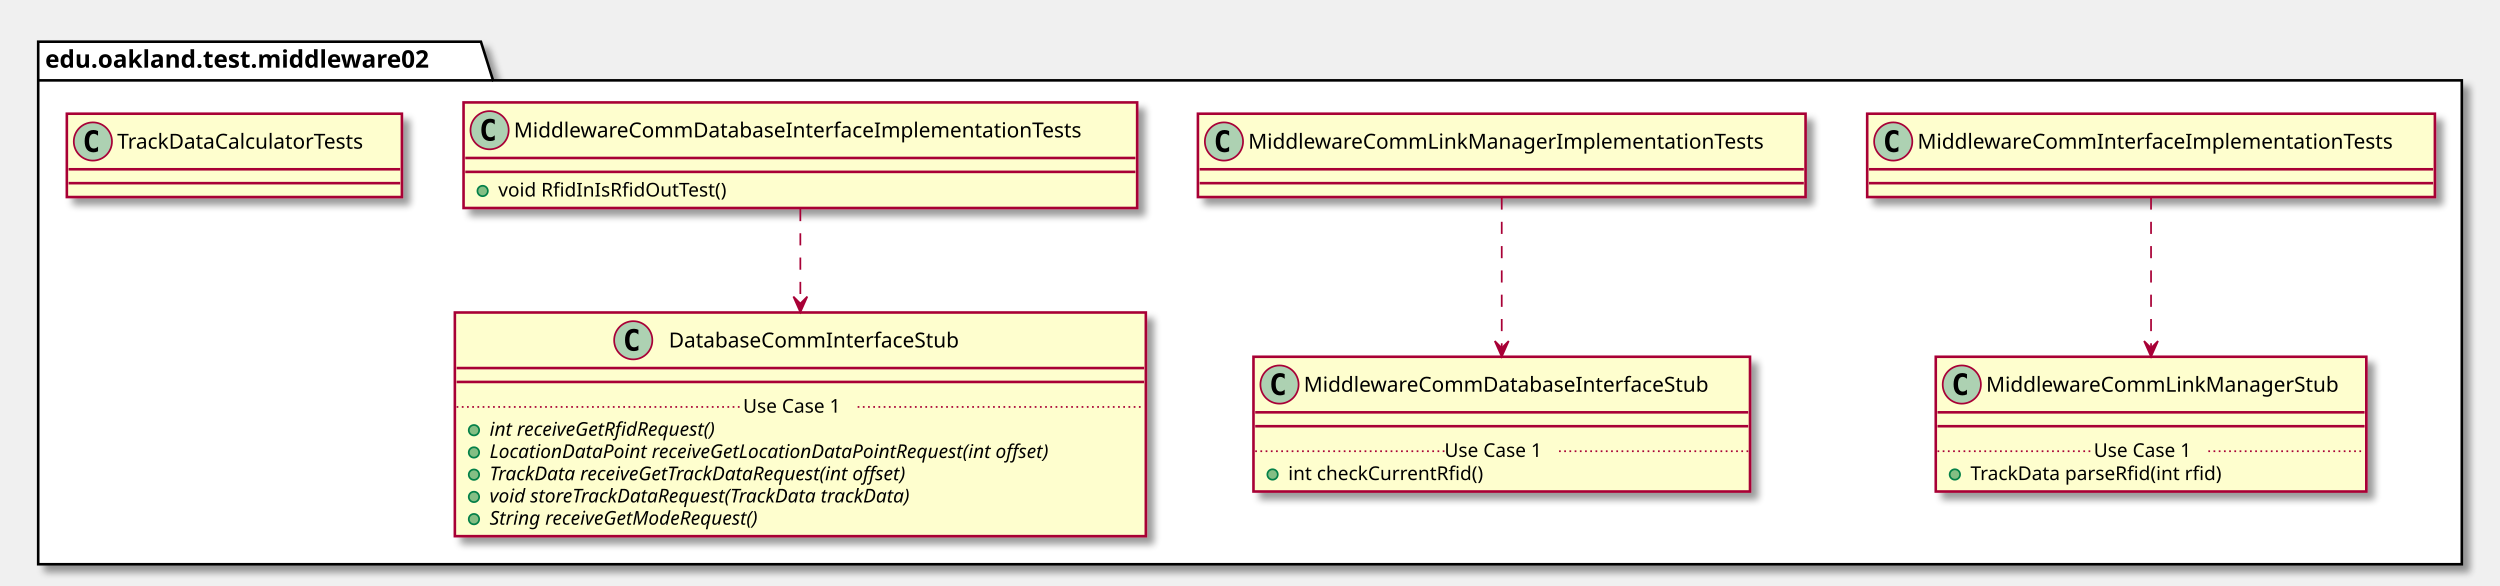
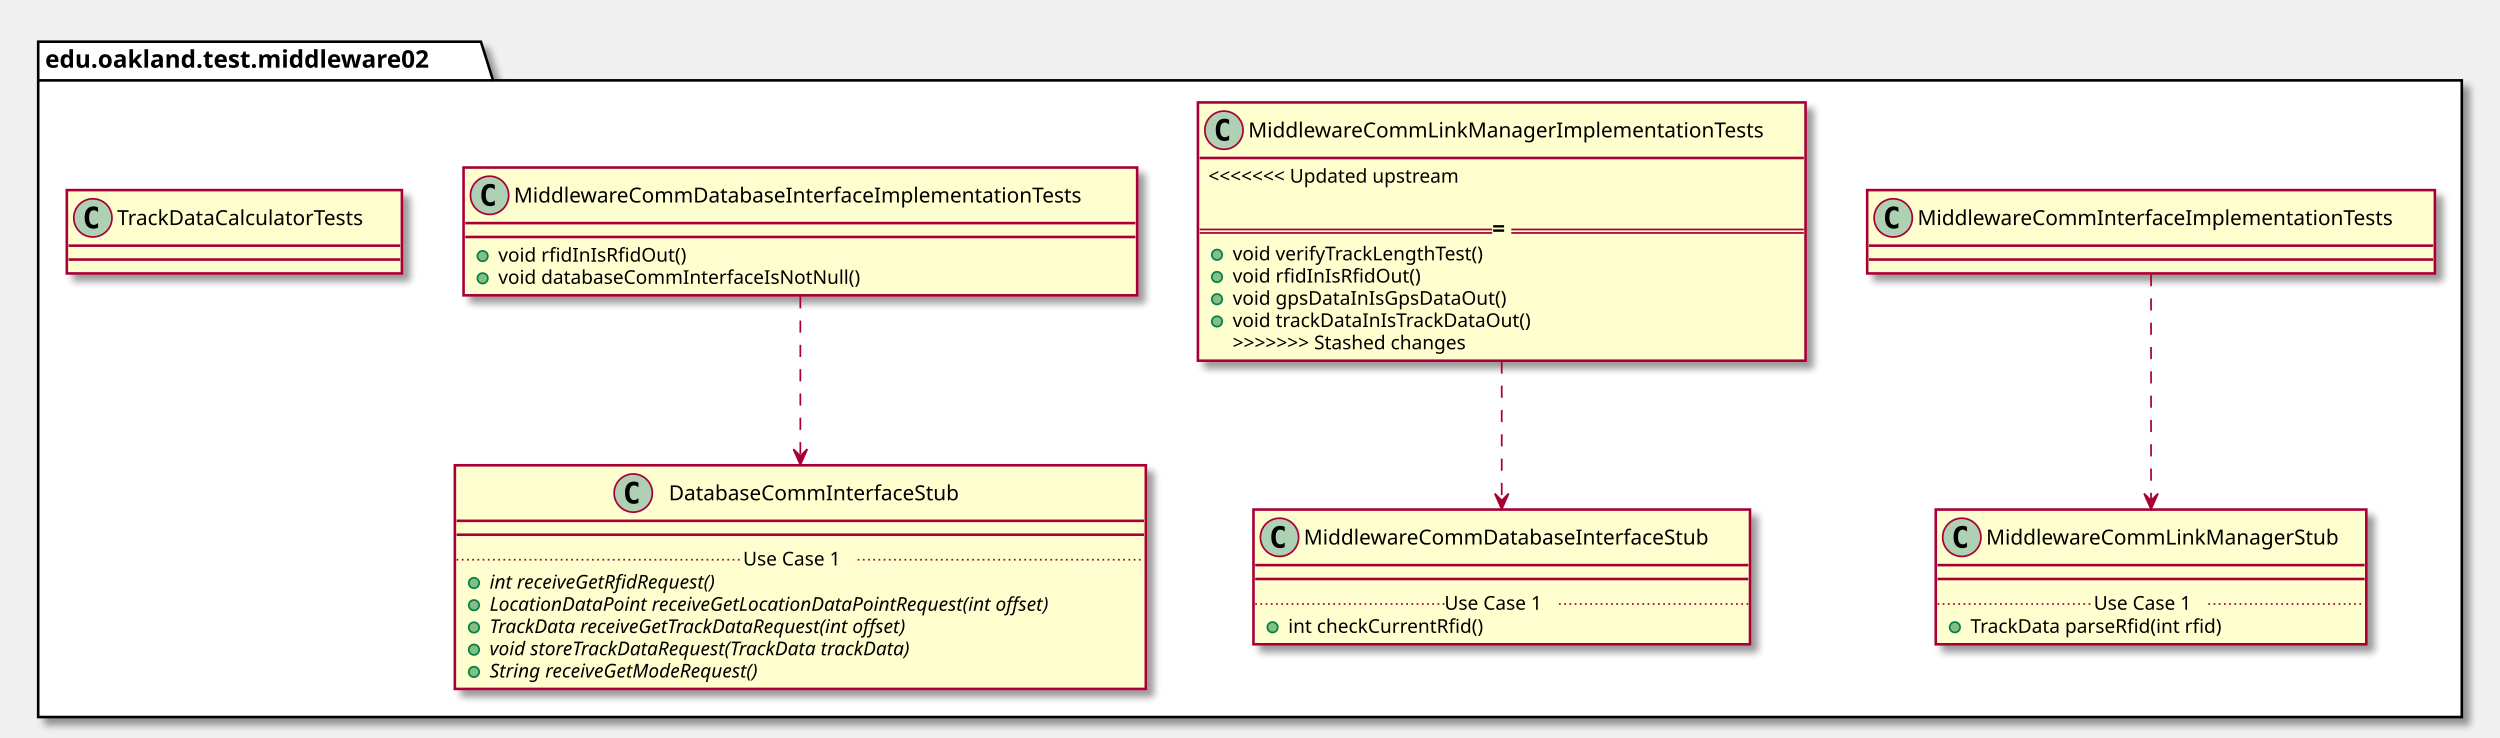
- <svg xmlns="http://www.w3.org/2000/svg" contentScriptType="application/ecmascript" contentStyleType="text/css" height="337px" preserveAspectRatio="none" style="width:1440px;height:337px;" version="1.1" viewBox="0 0 1440 337" width="1440px" zoomAndPan="magnify">
+ <svg xmlns="http://www.w3.org/2000/svg" contentScriptType="application/ecmascript" contentStyleType="text/css" height="425px" preserveAspectRatio="none" style="width:1440px;height:425px;" version="1.1" viewBox="0 0 1440 425" width="1440px" zoomAndPan="magnify">
  <defs>
-     <filter height="300%" id="fcuzsyjj5qsuc" width="300%" x="-1" y="-1">
+     <filter height="300%" id="f1ak6fwdy9xjlh" width="300%" x="-1" y="-1">
      <feGaussianBlur result="blurOut" stdDeviation="2.0" />
      <feColorMatrix in="blurOut" result="blurOut2" type="matrix" values="0 0 0 0 0 0 0 0 0 0 0 0 0 0 0 0 0 0 .4 0" />
      <feOffset dx="4.0" dy="4.0" in="blurOut2" result="blurOut3" />
      <feBlend in="SourceGraphic" in2="blurOut3" mode="normal" />
    </filter>
  </defs>
  <g>
-     <polygon fill="#FFFFFF" filter="url(#fcuzsyjj5qsuc)" points="22,24,277,24,284,46.297,1418,46.297,1418,325,22,325,22,24" style="stroke: #000000; stroke-width: 1.5;" />
+     <polygon fill="#FFFFFF" filter="url(#f1ak6fwdy9xjlh)" points="22,24,277,24,284,46.297,1418,46.297,1418,413,22,413,22,24" style="stroke: #000000; stroke-width: 1.5;" />
    <line style="stroke: #000000; stroke-width: 1.5;" x1="22" x2="284" y1="46.297" y2="46.297" />
    <text fill="#000000" font-family="sans-serif" font-size="14" font-weight="bold" lengthAdjust="spacingAndGlyphs" textLength="249" x="26" y="38.995">edu.oakland.test.middleware02</text>
-     <rect fill="#FEFECE" filter="url(#fcuzsyjj5qsuc)" height="48" id="MiddlewareCommInterfaceImplementationTests" style="stroke: #A80036; stroke-width: 1.5;" width="327" x="1075.5" y="65.5" />
-     <ellipse cx="1090.5" cy="81.5" fill="#ADD1B2" rx="11" ry="11" style="stroke: #A80036; stroke-width: 1.0;" />
-     <path d="M1093.469,87.141 Q1092.891,87.438 1092.25,87.578 Q1091.609,87.734 1090.906,87.734 Q1088.406,87.734 1087.078,86.094 Q1085.766,84.438 1085.766,81.312 Q1085.766,78.188 1087.078,76.531 Q1088.406,74.875 1090.906,74.875 Q1091.609,74.875 1092.25,75.031 Q1092.906,75.188 1093.469,75.484 L1093.469,78.203 Q1092.844,77.625 1092.25,77.359 Q1091.656,77.078 1091.031,77.078 Q1089.688,77.078 1089,78.156 Q1088.312,79.219 1088.312,81.312 Q1088.312,83.406 1089,84.484 Q1089.688,85.547 1091.031,85.547 Q1091.656,85.547 1092.25,85.281 Q1092.844,85 1093.469,84.422 L1093.469,87.141 Z " />
-     <text fill="#000000" font-family="sans-serif" font-size="12" lengthAdjust="spacingAndGlyphs" textLength="295" x="1104.5" y="85.654">MiddlewareCommInterfaceImplementationTests</text>
-     <line style="stroke: #A80036; stroke-width: 1.5;" x1="1076.5" x2="1401.5" y1="97.5" y2="97.5" />
-     <line style="stroke: #A80036; stroke-width: 1.5;" x1="1076.5" x2="1401.5" y1="105.5" y2="105.5" />
-     <rect fill="#FEFECE" filter="url(#fcuzsyjj5qsuc)" height="77.609" id="MiddlewareCommLinkManagerStub" style="stroke: #A80036; stroke-width: 1.5;" width="248" x="1115" y="205.5" />
-     <ellipse cx="1130" cy="221.5" fill="#ADD1B2" rx="11" ry="11" style="stroke: #A80036; stroke-width: 1.0;" />
-     <path d="M1132.969,227.141 Q1132.391,227.438 1131.75,227.578 Q1131.109,227.734 1130.406,227.734 Q1127.906,227.734 1126.578,226.094 Q1125.266,224.438 1125.266,221.312 Q1125.266,218.188 1126.578,216.531 Q1127.906,214.875 1130.406,214.875 Q1131.109,214.875 1131.75,215.031 Q1132.406,215.188 1132.969,215.484 L1132.969,218.203 Q1132.344,217.625 1131.75,217.359 Q1131.156,217.078 1130.531,217.078 Q1129.188,217.078 1128.5,218.156 Q1127.812,219.219 1127.812,221.312 Q1127.812,223.406 1128.5,224.484 Q1129.188,225.547 1130.531,225.547 Q1131.156,225.547 1131.75,225.281 Q1132.344,225 1132.969,224.422 L1132.969,227.141 Z " />
-     <text fill="#000000" font-family="sans-serif" font-size="12" lengthAdjust="spacingAndGlyphs" textLength="216" x="1144" y="225.654">MiddlewareCommLinkManagerStub</text>
-     <line style="stroke: #A80036; stroke-width: 1.5;" x1="1116" x2="1362" y1="237.5" y2="237.5" />
-     <line style="stroke: #A80036; stroke-width: 1.5;" x1="1116" x2="1362" y1="245.5" y2="245.5" />
-     <ellipse cx="1126" cy="273.305" fill="#84BE84" rx="3" ry="3" style="stroke: #038048; stroke-width: 1.0;" />
-     <text fill="#000000" font-family="sans-serif" font-size="11" lengthAdjust="spacingAndGlyphs" textLength="160" x="1135" y="276.515">TrackData parseRfid(int rfid)</text>
-     <line style="stroke: #A80036; stroke-width: 1.0; stroke-dasharray: 1.0,2.0;" x1="1116" x2="1206" y1="259.902" y2="259.902" />
-     <text fill="#000000" font-family="sans-serif" font-size="11" lengthAdjust="spacingAndGlyphs" textLength="66" x="1206" y="263.21">Use Case 1</text>
-     <line style="stroke: #A80036; stroke-width: 1.0; stroke-dasharray: 1.0,2.0;" x1="1272" x2="1362" y1="259.902" y2="259.902" />
-     <rect fill="#FEFECE" filter="url(#fcuzsyjj5qsuc)" height="48" id="MiddlewareCommLinkManagerImplementationTests" style="stroke: #A80036; stroke-width: 1.5;" width="350" x="690" y="65.5" />
-     <ellipse cx="705" cy="81.5" fill="#ADD1B2" rx="11" ry="11" style="stroke: #A80036; stroke-width: 1.0;" />
-     <path d="M707.969,87.141 Q707.391,87.438 706.75,87.578 Q706.109,87.734 705.406,87.734 Q702.906,87.734 701.578,86.094 Q700.266,84.438 700.266,81.312 Q700.266,78.188 701.578,76.531 Q702.906,74.875 705.406,74.875 Q706.109,74.875 706.75,75.031 Q707.406,75.188 707.969,75.484 L707.969,78.203 Q707.344,77.625 706.75,77.359 Q706.156,77.078 705.531,77.078 Q704.188,77.078 703.5,78.156 Q702.812,79.219 702.812,81.312 Q702.812,83.406 703.5,84.484 Q704.188,85.547 705.531,85.547 Q706.156,85.547 706.75,85.281 Q707.344,85 707.969,84.422 L707.969,87.141 Z " />
-     <text fill="#000000" font-family="sans-serif" font-size="12" lengthAdjust="spacingAndGlyphs" textLength="318" x="719" y="85.654">MiddlewareCommLinkManagerImplementationTests</text>
-     <line style="stroke: #A80036; stroke-width: 1.5;" x1="691" x2="1039" y1="97.5" y2="97.5" />
-     <line style="stroke: #A80036; stroke-width: 1.5;" x1="691" x2="1039" y1="105.5" y2="105.5" />
-     <rect fill="#FEFECE" filter="url(#fcuzsyjj5qsuc)" height="77.609" id="MiddlewareCommDatabaseInterfaceStub" style="stroke: #A80036; stroke-width: 1.5;" width="286" x="722" y="205.5" />
-     <ellipse cx="737" cy="221.5" fill="#ADD1B2" rx="11" ry="11" style="stroke: #A80036; stroke-width: 1.0;" />
-     <path d="M739.969,227.141 Q739.391,227.438 738.75,227.578 Q738.109,227.734 737.406,227.734 Q734.906,227.734 733.578,226.094 Q732.266,224.438 732.266,221.312 Q732.266,218.188 733.578,216.531 Q734.906,214.875 737.406,214.875 Q738.109,214.875 738.75,215.031 Q739.406,215.188 739.969,215.484 L739.969,218.203 Q739.344,217.625 738.75,217.359 Q738.156,217.078 737.531,217.078 Q736.188,217.078 735.5,218.156 Q734.812,219.219 734.812,221.312 Q734.812,223.406 735.5,224.484 Q736.188,225.547 737.531,225.547 Q738.156,225.547 738.75,225.281 Q739.344,225 739.969,224.422 L739.969,227.141 Z " />
-     <text fill="#000000" font-family="sans-serif" font-size="12" lengthAdjust="spacingAndGlyphs" textLength="254" x="751" y="225.654">MiddlewareCommDatabaseInterfaceStub</text>
-     <line style="stroke: #A80036; stroke-width: 1.5;" x1="723" x2="1007" y1="237.5" y2="237.5" />
-     <line style="stroke: #A80036; stroke-width: 1.5;" x1="723" x2="1007" y1="245.5" y2="245.5" />
-     <ellipse cx="733" cy="273.305" fill="#84BE84" rx="3" ry="3" style="stroke: #038048; stroke-width: 1.0;" />
-     <text fill="#000000" font-family="sans-serif" font-size="11" lengthAdjust="spacingAndGlyphs" textLength="122" x="742" y="276.515">int checkCurrentRfid()</text>
-     <line style="stroke: #A80036; stroke-width: 1.0; stroke-dasharray: 1.0,2.0;" x1="723" x2="832" y1="259.902" y2="259.902" />
-     <text fill="#000000" font-family="sans-serif" font-size="11" lengthAdjust="spacingAndGlyphs" textLength="66" x="832" y="263.21">Use Case 1</text>
-     <line style="stroke: #A80036; stroke-width: 1.0; stroke-dasharray: 1.0,2.0;" x1="898" x2="1007" y1="259.902" y2="259.902" />
-     <rect fill="#FEFECE" filter="url(#fcuzsyjj5qsuc)" height="60.805" id="MiddlewareCommDatabaseInterfaceImplementationTests" style="stroke: #A80036; stroke-width: 1.5;" width="388" x="267" y="59" />
-     <ellipse cx="282" cy="75" fill="#ADD1B2" rx="11" ry="11" style="stroke: #A80036; stroke-width: 1.0;" />
-     <path d="M284.969,80.641 Q284.391,80.938 283.75,81.078 Q283.109,81.234 282.406,81.234 Q279.906,81.234 278.578,79.594 Q277.266,77.938 277.266,74.812 Q277.266,71.688 278.578,70.031 Q279.906,68.375 282.406,68.375 Q283.109,68.375 283.75,68.531 Q284.406,68.688 284.969,68.984 L284.969,71.703 Q284.344,71.125 283.75,70.859 Q283.156,70.578 282.531,70.578 Q281.188,70.578 280.5,71.656 Q279.812,72.719 279.812,74.812 Q279.812,76.906 280.5,77.984 Q281.188,79.047 282.531,79.047 Q283.156,79.047 283.75,78.781 Q284.344,78.5 284.969,77.922 L284.969,80.641 Z " />
-     <text fill="#000000" font-family="sans-serif" font-size="12" lengthAdjust="spacingAndGlyphs" textLength="356" x="296" y="79.154">MiddlewareCommDatabaseInterfaceImplementationTests</text>
-     <line style="stroke: #A80036; stroke-width: 1.5;" x1="268" x2="654" y1="91" y2="91" />
-     <line style="stroke: #A80036; stroke-width: 1.5;" x1="268" x2="654" y1="99" y2="99" />
-     <ellipse cx="278" cy="110" fill="#84BE84" rx="3" ry="3" style="stroke: #038048; stroke-width: 1.0;" />
-     <text fill="#000000" font-family="sans-serif" font-size="11" lengthAdjust="spacingAndGlyphs" textLength="142" x="287" y="113.21">void RfidInIsRfidOutTest()</text>
-     <rect fill="#FEFECE" filter="url(#fcuzsyjj5qsuc)" height="128.828" id="DatabaseCommInterfaceStub" style="stroke: #A80036; stroke-width: 1.5;" width="398" x="262" y="180" />
-     <ellipse cx="364.75" cy="196" fill="#ADD1B2" rx="11" ry="11" style="stroke: #A80036; stroke-width: 1.0;" />
-     <path d="M367.719,201.641 Q367.141,201.938 366.5,202.078 Q365.859,202.234 365.156,202.234 Q362.656,202.234 361.328,200.594 Q360.016,198.938 360.016,195.812 Q360.016,192.688 361.328,191.031 Q362.656,189.375 365.156,189.375 Q365.859,189.375 366.5,189.531 Q367.156,189.688 367.719,189.984 L367.719,192.703 Q367.094,192.125 366.5,191.859 Q365.906,191.578 365.281,191.578 Q363.938,191.578 363.25,192.656 Q362.562,193.719 362.562,195.812 Q362.562,197.906 363.25,198.984 Q363.938,200.047 365.281,200.047 Q365.906,200.047 366.5,199.781 Q367.094,199.5 367.719,198.922 L367.719,201.641 Z " />
-     <text fill="#000000" font-family="sans-serif" font-size="12" lengthAdjust="spacingAndGlyphs" textLength="184" x="385.25" y="200.154">DatabaseCommInterfaceStub</text>
-     <line style="stroke: #A80036; stroke-width: 1.5;" x1="263" x2="659" y1="212" y2="212" />
-     <line style="stroke: #A80036; stroke-width: 1.5;" x1="263" x2="659" y1="220" y2="220" />
-     <ellipse cx="273" cy="247.805" fill="#84BE84" rx="3" ry="3" style="stroke: #038048; stroke-width: 1.0;" />
-     <text fill="#000000" font-family="sans-serif" font-size="11" font-style="italic" lengthAdjust="spacingAndGlyphs" textLength="156" x="282" y="251.015">int receiveGetRfidRequest()</text>
-     <ellipse cx="273" cy="260.609" fill="#84BE84" rx="3" ry="3" style="stroke: #038048; stroke-width: 1.0;" />
-     <text fill="#000000" font-family="sans-serif" font-size="11" font-style="italic" lengthAdjust="spacingAndGlyphs" textLength="372" x="282" y="263.82">LocationDataPoint receiveGetLocationDataPointRequest(int offset)</text>
-     <ellipse cx="273" cy="273.414" fill="#84BE84" rx="3" ry="3" style="stroke: #038048; stroke-width: 1.0;" />
-     <text fill="#000000" font-family="sans-serif" font-size="11" font-style="italic" lengthAdjust="spacingAndGlyphs" textLength="284" x="282" y="276.625">TrackData receiveGetTrackDataRequest(int offset)</text>
-     <ellipse cx="273" cy="286.219" fill="#84BE84" rx="3" ry="3" style="stroke: #038048; stroke-width: 1.0;" />
-     <text fill="#000000" font-family="sans-serif" font-size="11" font-style="italic" lengthAdjust="spacingAndGlyphs" textLength="283" x="282" y="289.429">void storeTrackDataRequest(TrackData trackData)</text>
-     <ellipse cx="273" cy="299.023" fill="#84BE84" rx="3" ry="3" style="stroke: #038048; stroke-width: 1.0;" />
-     <text fill="#000000" font-family="sans-serif" font-size="11" font-style="italic" lengthAdjust="spacingAndGlyphs" textLength="183" x="282" y="302.234">String receiveGetModeRequest()</text>
-     <line style="stroke: #A80036; stroke-width: 1.0; stroke-dasharray: 1.0,2.0;" x1="263" x2="428" y1="234.402" y2="234.402" />
-     <text fill="#000000" font-family="sans-serif" font-size="11" lengthAdjust="spacingAndGlyphs" textLength="66" x="428" y="237.71">Use Case 1</text>
-     <line style="stroke: #A80036; stroke-width: 1.0; stroke-dasharray: 1.0,2.0;" x1="494" x2="659" y1="234.402" y2="234.402" />
-     <rect fill="#FEFECE" filter="url(#fcuzsyjj5qsuc)" height="48" id="TrackDataCalculatorTests" style="stroke: #A80036; stroke-width: 1.5;" width="193" x="38.5" y="65.5" />
-     <ellipse cx="53.5" cy="81.5" fill="#ADD1B2" rx="11" ry="11" style="stroke: #A80036; stroke-width: 1.0;" />
-     <path d="M56.469,87.141 Q55.891,87.438 55.25,87.578 Q54.609,87.734 53.906,87.734 Q51.406,87.734 50.078,86.094 Q48.766,84.438 48.766,81.312 Q48.766,78.188 50.078,76.531 Q51.406,74.875 53.906,74.875 Q54.609,74.875 55.25,75.031 Q55.906,75.188 56.469,75.484 L56.469,78.203 Q55.844,77.625 55.25,77.359 Q54.656,77.078 54.031,77.078 Q52.688,77.078 52,78.156 Q51.312,79.219 51.312,81.312 Q51.312,83.406 52,84.484 Q52.688,85.547 54.031,85.547 Q54.656,85.547 55.25,85.281 Q55.844,85 56.469,84.422 L56.469,87.141 Z " />
-     <text fill="#000000" font-family="sans-serif" font-size="12" lengthAdjust="spacingAndGlyphs" textLength="161" x="67.5" y="85.654">TrackDataCalculatorTests</text>
-     <line style="stroke: #A80036; stroke-width: 1.5;" x1="39.5" x2="230.5" y1="97.5" y2="97.5" />
-     <line style="stroke: #A80036; stroke-width: 1.5;" x1="39.5" x2="230.5" y1="105.5" y2="105.5" />
-     <path d="M1239,113.74 C1239,136.64 1239,172.18 1239,200.28 " fill="none" id="MiddlewareCommInterfaceImplementationTests-&gt;MiddlewareCommLinkManagerStub" style="stroke: #A80036; stroke-width: 1.0; stroke-dasharray: 7.0,7.0;" />
-     <polygon fill="#A80036" points="1239,205.44,1243,196.44,1239,200.44,1235,196.44,1239,205.44" style="stroke: #A80036; stroke-width: 1.0;" />
-     <path d="M865,113.74 C865,136.64 865,172.18 865,200.28 " fill="none" id="MiddlewareCommLinkManagerImplementationTests-&gt;MiddlewareCommDatabaseInterfaceStub" style="stroke: #A80036; stroke-width: 1.0; stroke-dasharray: 7.0,7.0;" />
-     <polygon fill="#A80036" points="865,205.44,869,196.44,865,200.44,861,196.44,865,205.44" style="stroke: #A80036; stroke-width: 1.0;" />
-     <path d="M461,120.36 C461,135.86 461,155.5 461,174.5 " fill="none" id="MiddlewareCommDatabaseInterfaceImplementationTests-&gt;DatabaseCommInterfaceStub" style="stroke: #A80036; stroke-width: 1.0; stroke-dasharray: 7.0,7.0;" />
-     <polygon fill="#A80036" points="461,179.84,465,170.84,461,174.84,457,170.84,461,179.84" style="stroke: #A80036; stroke-width: 1.0;" />
+     <rect fill="#FEFECE" filter="url(#f1ak6fwdy9xjlh)" height="48" id="MiddlewareCommInterfaceImplementationTests" style="stroke: #A80036; stroke-width: 1.5;" width="327" x="1075.5" y="109.5" />
+     <ellipse cx="1090.5" cy="125.5" fill="#ADD1B2" rx="11" ry="11" style="stroke: #A80036; stroke-width: 1.0;" />
+     <path d="M1093.469,131.141 Q1092.891,131.438 1092.25,131.578 Q1091.609,131.734 1090.906,131.734 Q1088.406,131.734 1087.078,130.094 Q1085.766,128.438 1085.766,125.312 Q1085.766,122.188 1087.078,120.531 Q1088.406,118.875 1090.906,118.875 Q1091.609,118.875 1092.25,119.031 Q1092.906,119.188 1093.469,119.484 L1093.469,122.203 Q1092.844,121.625 1092.25,121.359 Q1091.656,121.078 1091.031,121.078 Q1089.688,121.078 1089,122.156 Q1088.312,123.219 1088.312,125.312 Q1088.312,127.406 1089,128.484 Q1089.688,129.547 1091.031,129.547 Q1091.656,129.547 1092.25,129.281 Q1092.844,129 1093.469,128.422 L1093.469,131.141 Z " />
+     <text fill="#000000" font-family="sans-serif" font-size="12" lengthAdjust="spacingAndGlyphs" textLength="295" x="1104.5" y="129.654">MiddlewareCommInterfaceImplementationTests</text>
+     <line style="stroke: #A80036; stroke-width: 1.5;" x1="1076.5" x2="1401.5" y1="141.5" y2="141.5" />
+     <line style="stroke: #A80036; stroke-width: 1.5;" x1="1076.5" x2="1401.5" y1="149.5" y2="149.5" />
+     <rect fill="#FEFECE" filter="url(#f1ak6fwdy9xjlh)" height="77.609" id="MiddlewareCommLinkManagerStub" style="stroke: #A80036; stroke-width: 1.5;" width="248" x="1115" y="293.5" />
+     <ellipse cx="1130" cy="309.5" fill="#ADD1B2" rx="11" ry="11" style="stroke: #A80036; stroke-width: 1.0;" />
+     <path d="M1132.969,315.141 Q1132.391,315.438 1131.75,315.578 Q1131.109,315.734 1130.406,315.734 Q1127.906,315.734 1126.578,314.094 Q1125.266,312.438 1125.266,309.312 Q1125.266,306.188 1126.578,304.531 Q1127.906,302.875 1130.406,302.875 Q1131.109,302.875 1131.75,303.031 Q1132.406,303.188 1132.969,303.484 L1132.969,306.203 Q1132.344,305.625 1131.75,305.359 Q1131.156,305.078 1130.531,305.078 Q1129.188,305.078 1128.5,306.156 Q1127.812,307.219 1127.812,309.312 Q1127.812,311.406 1128.5,312.484 Q1129.188,313.547 1130.531,313.547 Q1131.156,313.547 1131.75,313.281 Q1132.344,313 1132.969,312.422 L1132.969,315.141 Z " />
+     <text fill="#000000" font-family="sans-serif" font-size="12" lengthAdjust="spacingAndGlyphs" textLength="216" x="1144" y="313.654">MiddlewareCommLinkManagerStub</text>
+     <line style="stroke: #A80036; stroke-width: 1.5;" x1="1116" x2="1362" y1="325.5" y2="325.5" />
+     <line style="stroke: #A80036; stroke-width: 1.5;" x1="1116" x2="1362" y1="333.5" y2="333.5" />
+     <ellipse cx="1126" cy="361.305" fill="#84BE84" rx="3" ry="3" style="stroke: #038048; stroke-width: 1.0;" />
+     <text fill="#000000" font-family="sans-serif" font-size="11" lengthAdjust="spacingAndGlyphs" textLength="160" x="1135" y="364.515">TrackData parseRfid(int rfid)</text>
+     <line style="stroke: #A80036; stroke-width: 1.0; stroke-dasharray: 1.0,2.0;" x1="1116" x2="1206" y1="347.902" y2="347.902" />
+     <text fill="#000000" font-family="sans-serif" font-size="11" lengthAdjust="spacingAndGlyphs" textLength="66" x="1206" y="351.21">Use Case 1</text>
+     <line style="stroke: #A80036; stroke-width: 1.0; stroke-dasharray: 1.0,2.0;" x1="1272" x2="1362" y1="347.902" y2="347.902" />
+     <rect fill="#FEFECE" filter="url(#f1ak6fwdy9xjlh)" height="148.766" id="MiddlewareCommLinkManagerImplementationTests" style="stroke: #A80036; stroke-width: 1.5;" width="350" x="690" y="59" />
+     <ellipse cx="705" cy="75" fill="#ADD1B2" rx="11" ry="11" style="stroke: #A80036; stroke-width: 1.0;" />
+     <path d="M707.969,80.641 Q707.391,80.938 706.75,81.078 Q706.109,81.234 705.406,81.234 Q702.906,81.234 701.578,79.594 Q700.266,77.938 700.266,74.812 Q700.266,71.688 701.578,70.031 Q702.906,68.375 705.406,68.375 Q706.109,68.375 706.75,68.531 Q707.406,68.688 707.969,68.984 L707.969,71.703 Q707.344,71.125 706.75,70.859 Q706.156,70.578 705.531,70.578 Q704.188,70.578 703.5,71.656 Q702.812,72.719 702.812,74.812 Q702.812,76.906 703.5,77.984 Q704.188,79.047 705.531,79.047 Q706.156,79.047 706.75,78.781 Q707.344,78.5 707.969,77.922 L707.969,80.641 Z " />
+     <text fill="#000000" font-family="sans-serif" font-size="12" lengthAdjust="spacingAndGlyphs" textLength="318" x="719" y="79.154">MiddlewareCommLinkManagerImplementationTests</text>
+     <line style="stroke: #A80036; stroke-width: 1.5;" x1="691" x2="1039" y1="91" y2="91" />
+     <text fill="#000000" font-family="sans-serif" font-size="11" lengthAdjust="spacingAndGlyphs" textLength="173" x="696" y="105.21">&lt;&lt;&lt;&lt;&lt;&lt;&lt; Updated upstream</text>
+     <text fill="#000000" font-family="sans-serif" font-size="11" lengthAdjust="spacingAndGlyphs" textLength="0" x="700" y="118.015" />
+     <ellipse cx="701" cy="146.742" fill="#84BE84" rx="3" ry="3" style="stroke: #038048; stroke-width: 1.0;" />
+     <text fill="#000000" font-family="sans-serif" font-size="11" lengthAdjust="spacingAndGlyphs" textLength="160" x="710" y="149.953">void verifyTrackLengthTest()</text>
+     <ellipse cx="701" cy="159.547" fill="#84BE84" rx="3" ry="3" style="stroke: #038048; stroke-width: 1.0;" />
+     <text fill="#000000" font-family="sans-serif" font-size="11" lengthAdjust="spacingAndGlyphs" textLength="115" x="710" y="162.757">void rfidInIsRfidOut()</text>
+     <ellipse cx="701" cy="172.352" fill="#84BE84" rx="3" ry="3" style="stroke: #038048; stroke-width: 1.0;" />
+     <text fill="#000000" font-family="sans-serif" font-size="11" lengthAdjust="spacingAndGlyphs" textLength="171" x="710" y="175.562">void gpsDataInIsGpsDataOut()</text>
+     <ellipse cx="701" cy="185.156" fill="#84BE84" rx="3" ry="3" style="stroke: #038048; stroke-width: 1.0;" />
+     <text fill="#000000" font-family="sans-serif" font-size="11" lengthAdjust="spacingAndGlyphs" textLength="186" x="710" y="188.367">void trackDataInIsTrackDataOut()</text>
+     <text fill="#000000" font-family="sans-serif" font-size="11" lengthAdjust="spacingAndGlyphs" textLength="166" x="710" y="201.171">&gt;&gt;&gt;&gt;&gt;&gt;&gt; Stashed changes</text>
+     <line style="stroke: #A80036; stroke-width: 1.0;" x1="691" x2="859.5" y1="132.176" y2="132.176" />
+     <line style="stroke: #A80036; stroke-width: 1.0;" x1="691" x2="859.5" y1="134.176" y2="134.176" />
+     <text fill="#000000" font-family="sans-serif" font-size="13" font-weight="bold" lengthAdjust="spacingAndGlyphs" textLength="11" x="859.5" y="136.176">=</text>
+     <line style="stroke: #A80036; stroke-width: 1.0;" x1="870.5" x2="1039" y1="132.176" y2="132.176" />
+     <line style="stroke: #A80036; stroke-width: 1.0;" x1="870.5" x2="1039" y1="134.176" y2="134.176" />
+     <rect fill="#FEFECE" filter="url(#f1ak6fwdy9xjlh)" height="77.609" id="MiddlewareCommDatabaseInterfaceStub" style="stroke: #A80036; stroke-width: 1.5;" width="286" x="722" y="293.5" />
+     <ellipse cx="737" cy="309.5" fill="#ADD1B2" rx="11" ry="11" style="stroke: #A80036; stroke-width: 1.0;" />
+     <path d="M739.969,315.141 Q739.391,315.438 738.75,315.578 Q738.109,315.734 737.406,315.734 Q734.906,315.734 733.578,314.094 Q732.266,312.438 732.266,309.312 Q732.266,306.188 733.578,304.531 Q734.906,302.875 737.406,302.875 Q738.109,302.875 738.75,303.031 Q739.406,303.188 739.969,303.484 L739.969,306.203 Q739.344,305.625 738.75,305.359 Q738.156,305.078 737.531,305.078 Q736.188,305.078 735.5,306.156 Q734.812,307.219 734.812,309.312 Q734.812,311.406 735.5,312.484 Q736.188,313.547 737.531,313.547 Q738.156,313.547 738.75,313.281 Q739.344,313 739.969,312.422 L739.969,315.141 Z " />
+     <text fill="#000000" font-family="sans-serif" font-size="12" lengthAdjust="spacingAndGlyphs" textLength="254" x="751" y="313.654">MiddlewareCommDatabaseInterfaceStub</text>
+     <line style="stroke: #A80036; stroke-width: 1.5;" x1="723" x2="1007" y1="325.5" y2="325.5" />
+     <line style="stroke: #A80036; stroke-width: 1.5;" x1="723" x2="1007" y1="333.5" y2="333.5" />
+     <ellipse cx="733" cy="361.305" fill="#84BE84" rx="3" ry="3" style="stroke: #038048; stroke-width: 1.0;" />
+     <text fill="#000000" font-family="sans-serif" font-size="11" lengthAdjust="spacingAndGlyphs" textLength="122" x="742" y="364.515">int checkCurrentRfid()</text>
+     <line style="stroke: #A80036; stroke-width: 1.0; stroke-dasharray: 1.0,2.0;" x1="723" x2="832" y1="347.902" y2="347.902" />
+     <text fill="#000000" font-family="sans-serif" font-size="11" lengthAdjust="spacingAndGlyphs" textLength="66" x="832" y="351.21">Use Case 1</text>
+     <line style="stroke: #A80036; stroke-width: 1.0; stroke-dasharray: 1.0,2.0;" x1="898" x2="1007" y1="347.902" y2="347.902" />
+     <rect fill="#FEFECE" filter="url(#f1ak6fwdy9xjlh)" height="73.609" id="MiddlewareCommDatabaseInterfaceImplementationTests" style="stroke: #A80036; stroke-width: 1.5;" width="388" x="267" y="96.5" />
+     <ellipse cx="282" cy="112.5" fill="#ADD1B2" rx="11" ry="11" style="stroke: #A80036; stroke-width: 1.0;" />
+     <path d="M284.969,118.141 Q284.391,118.438 283.75,118.578 Q283.109,118.734 282.406,118.734 Q279.906,118.734 278.578,117.094 Q277.266,115.438 277.266,112.312 Q277.266,109.188 278.578,107.531 Q279.906,105.875 282.406,105.875 Q283.109,105.875 283.75,106.031 Q284.406,106.188 284.969,106.484 L284.969,109.203 Q284.344,108.625 283.75,108.359 Q283.156,108.078 282.531,108.078 Q281.188,108.078 280.5,109.156 Q279.812,110.219 279.812,112.312 Q279.812,114.406 280.5,115.484 Q281.188,116.547 282.531,116.547 Q283.156,116.547 283.75,116.281 Q284.344,116 284.969,115.422 L284.969,118.141 Z " />
+     <text fill="#000000" font-family="sans-serif" font-size="12" lengthAdjust="spacingAndGlyphs" textLength="356" x="296" y="116.654">MiddlewareCommDatabaseInterfaceImplementationTests</text>
+     <line style="stroke: #A80036; stroke-width: 1.5;" x1="268" x2="654" y1="128.5" y2="128.5" />
+     <line style="stroke: #A80036; stroke-width: 1.5;" x1="268" x2="654" y1="136.5" y2="136.5" />
+     <ellipse cx="278" cy="147.5" fill="#84BE84" rx="3" ry="3" style="stroke: #038048; stroke-width: 1.0;" />
+     <text fill="#000000" font-family="sans-serif" font-size="11" lengthAdjust="spacingAndGlyphs" textLength="115" x="287" y="150.71">void rfidInIsRfidOut()</text>
+     <ellipse cx="278" cy="160.305" fill="#84BE84" rx="3" ry="3" style="stroke: #038048; stroke-width: 1.0;" />
+     <text fill="#000000" font-family="sans-serif" font-size="11" lengthAdjust="spacingAndGlyphs" textLength="225" x="287" y="163.515">void databaseCommInterfaceIsNotNull()</text>
+     <rect fill="#FEFECE" filter="url(#f1ak6fwdy9xjlh)" height="128.828" id="DatabaseCommInterfaceStub" style="stroke: #A80036; stroke-width: 1.5;" width="398" x="262" y="268" />
+     <ellipse cx="364.75" cy="284" fill="#ADD1B2" rx="11" ry="11" style="stroke: #A80036; stroke-width: 1.0;" />
+     <path d="M367.719,289.641 Q367.141,289.938 366.5,290.078 Q365.859,290.234 365.156,290.234 Q362.656,290.234 361.328,288.594 Q360.016,286.938 360.016,283.812 Q360.016,280.688 361.328,279.031 Q362.656,277.375 365.156,277.375 Q365.859,277.375 366.5,277.531 Q367.156,277.688 367.719,277.984 L367.719,280.703 Q367.094,280.125 366.5,279.859 Q365.906,279.578 365.281,279.578 Q363.938,279.578 363.25,280.656 Q362.562,281.719 362.562,283.812 Q362.562,285.906 363.25,286.984 Q363.938,288.047 365.281,288.047 Q365.906,288.047 366.5,287.781 Q367.094,287.5 367.719,286.922 L367.719,289.641 Z " />
+     <text fill="#000000" font-family="sans-serif" font-size="12" lengthAdjust="spacingAndGlyphs" textLength="184" x="385.25" y="288.154">DatabaseCommInterfaceStub</text>
+     <line style="stroke: #A80036; stroke-width: 1.5;" x1="263" x2="659" y1="300" y2="300" />
+     <line style="stroke: #A80036; stroke-width: 1.5;" x1="263" x2="659" y1="308" y2="308" />
+     <ellipse cx="273" cy="335.805" fill="#84BE84" rx="3" ry="3" style="stroke: #038048; stroke-width: 1.0;" />
+     <text fill="#000000" font-family="sans-serif" font-size="11" font-style="italic" lengthAdjust="spacingAndGlyphs" textLength="156" x="282" y="339.015">int receiveGetRfidRequest()</text>
+     <ellipse cx="273" cy="348.609" fill="#84BE84" rx="3" ry="3" style="stroke: #038048; stroke-width: 1.0;" />
+     <text fill="#000000" font-family="sans-serif" font-size="11" font-style="italic" lengthAdjust="spacingAndGlyphs" textLength="372" x="282" y="351.82">LocationDataPoint receiveGetLocationDataPointRequest(int offset)</text>
+     <ellipse cx="273" cy="361.414" fill="#84BE84" rx="3" ry="3" style="stroke: #038048; stroke-width: 1.0;" />
+     <text fill="#000000" font-family="sans-serif" font-size="11" font-style="italic" lengthAdjust="spacingAndGlyphs" textLength="284" x="282" y="364.625">TrackData receiveGetTrackDataRequest(int offset)</text>
+     <ellipse cx="273" cy="374.219" fill="#84BE84" rx="3" ry="3" style="stroke: #038048; stroke-width: 1.0;" />
+     <text fill="#000000" font-family="sans-serif" font-size="11" font-style="italic" lengthAdjust="spacingAndGlyphs" textLength="283" x="282" y="377.429">void storeTrackDataRequest(TrackData trackData)</text>
+     <ellipse cx="273" cy="387.023" fill="#84BE84" rx="3" ry="3" style="stroke: #038048; stroke-width: 1.0;" />
+     <text fill="#000000" font-family="sans-serif" font-size="11" font-style="italic" lengthAdjust="spacingAndGlyphs" textLength="183" x="282" y="390.234">String receiveGetModeRequest()</text>
+     <line style="stroke: #A80036; stroke-width: 1.0; stroke-dasharray: 1.0,2.0;" x1="263" x2="428" y1="322.402" y2="322.402" />
+     <text fill="#000000" font-family="sans-serif" font-size="11" lengthAdjust="spacingAndGlyphs" textLength="66" x="428" y="325.71">Use Case 1</text>
+     <line style="stroke: #A80036; stroke-width: 1.0; stroke-dasharray: 1.0,2.0;" x1="494" x2="659" y1="322.402" y2="322.402" />
+     <rect fill="#FEFECE" filter="url(#f1ak6fwdy9xjlh)" height="48" id="TrackDataCalculatorTests" style="stroke: #A80036; stroke-width: 1.5;" width="193" x="38.5" y="109.5" />
+     <ellipse cx="53.5" cy="125.5" fill="#ADD1B2" rx="11" ry="11" style="stroke: #A80036; stroke-width: 1.0;" />
+     <path d="M56.469,131.141 Q55.891,131.438 55.25,131.578 Q54.609,131.734 53.906,131.734 Q51.406,131.734 50.078,130.094 Q48.766,128.438 48.766,125.312 Q48.766,122.188 50.078,120.531 Q51.406,118.875 53.906,118.875 Q54.609,118.875 55.25,119.031 Q55.906,119.188 56.469,119.484 L56.469,122.203 Q55.844,121.625 55.25,121.359 Q54.656,121.078 54.031,121.078 Q52.688,121.078 52,122.156 Q51.312,123.219 51.312,125.312 Q51.312,127.406 52,128.484 Q52.688,129.547 54.031,129.547 Q54.656,129.547 55.25,129.281 Q55.844,129 56.469,128.422 L56.469,131.141 Z " />
+     <text fill="#000000" font-family="sans-serif" font-size="12" lengthAdjust="spacingAndGlyphs" textLength="161" x="67.5" y="129.654">TrackDataCalculatorTests</text>
+     <line style="stroke: #A80036; stroke-width: 1.5;" x1="39.5" x2="230.5" y1="141.5" y2="141.5" />
+     <line style="stroke: #A80036; stroke-width: 1.5;" x1="39.5" x2="230.5" y1="149.5" y2="149.5" />
+     <path d="M1239,157.87 C1239,189.87 1239,247.89 1239,288.01 " fill="none" id="MiddlewareCommInterfaceImplementationTests-&gt;MiddlewareCommLinkManagerStub" style="stroke: #A80036; stroke-width: 1.0; stroke-dasharray: 7.0,7.0;" />
+     <polygon fill="#A80036" points="1239,293.3,1243,284.3,1239,288.3,1235,284.3,1239,293.3" style="stroke: #A80036; stroke-width: 1.0;" />
+     <path d="M865,208.14 C865,235.06 865,264.64 865,288.08 " fill="none" id="MiddlewareCommLinkManagerImplementationTests-&gt;MiddlewareCommDatabaseInterfaceStub" style="stroke: #A80036; stroke-width: 1.0; stroke-dasharray: 7.0,7.0;" />
+     <polygon fill="#A80036" points="865,293.29,869,284.29,865,288.29,861,284.29,865,293.29" style="stroke: #A80036; stroke-width: 1.0;" />
+     <path d="M461,170.63 C461,196.25 461,231.44 461,262.37 " fill="none" id="MiddlewareCommDatabaseInterfaceImplementationTests-&gt;DatabaseCommInterfaceStub" style="stroke: #A80036; stroke-width: 1.0; stroke-dasharray: 7.0,7.0;" />
+     <polygon fill="#A80036" points="461,267.69,465,258.69,461,262.69,457,258.69,461,267.69" style="stroke: #A80036; stroke-width: 1.0;" />
  </g>
</svg>
